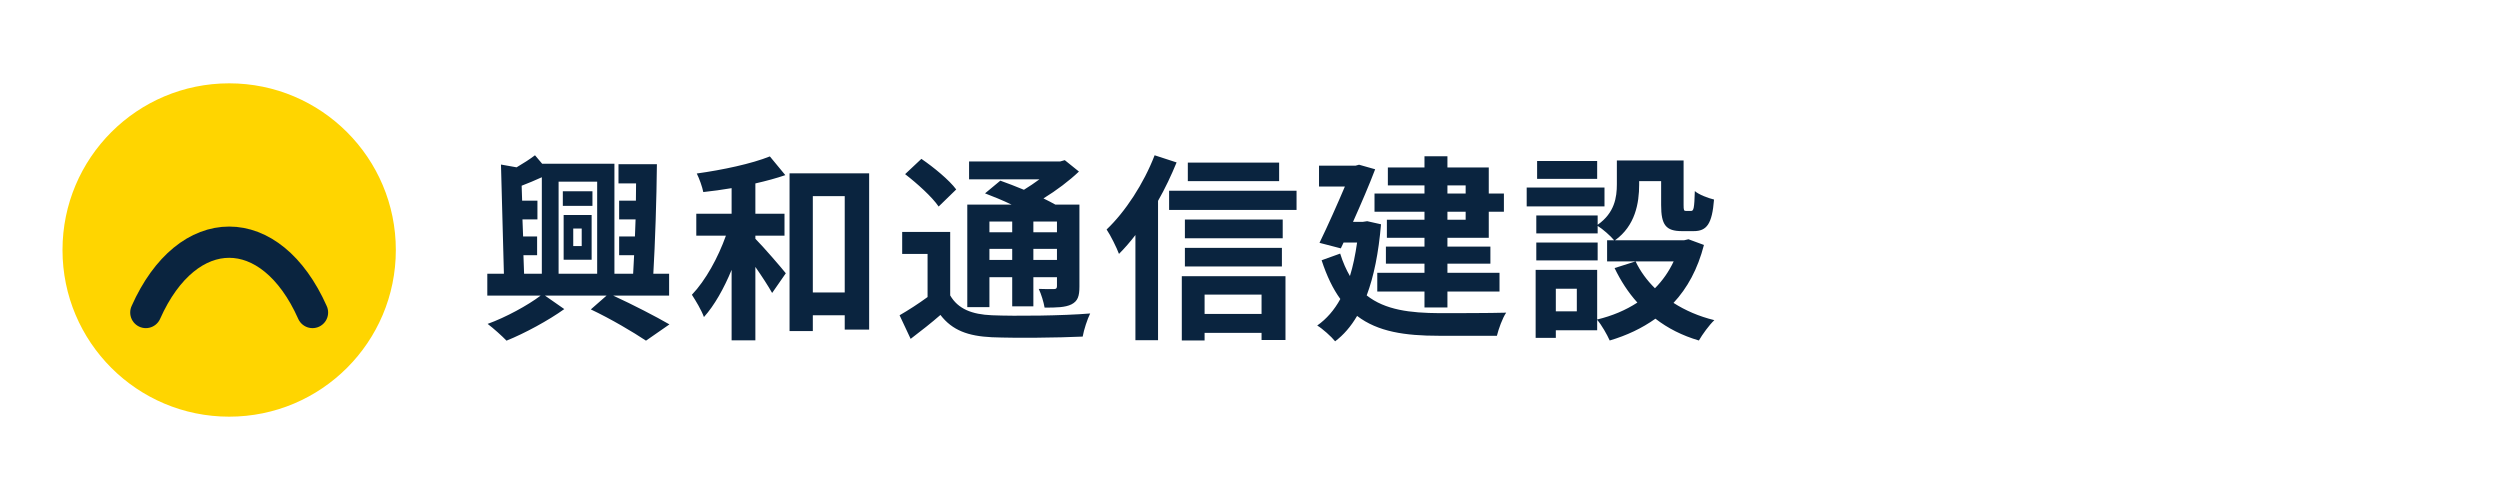
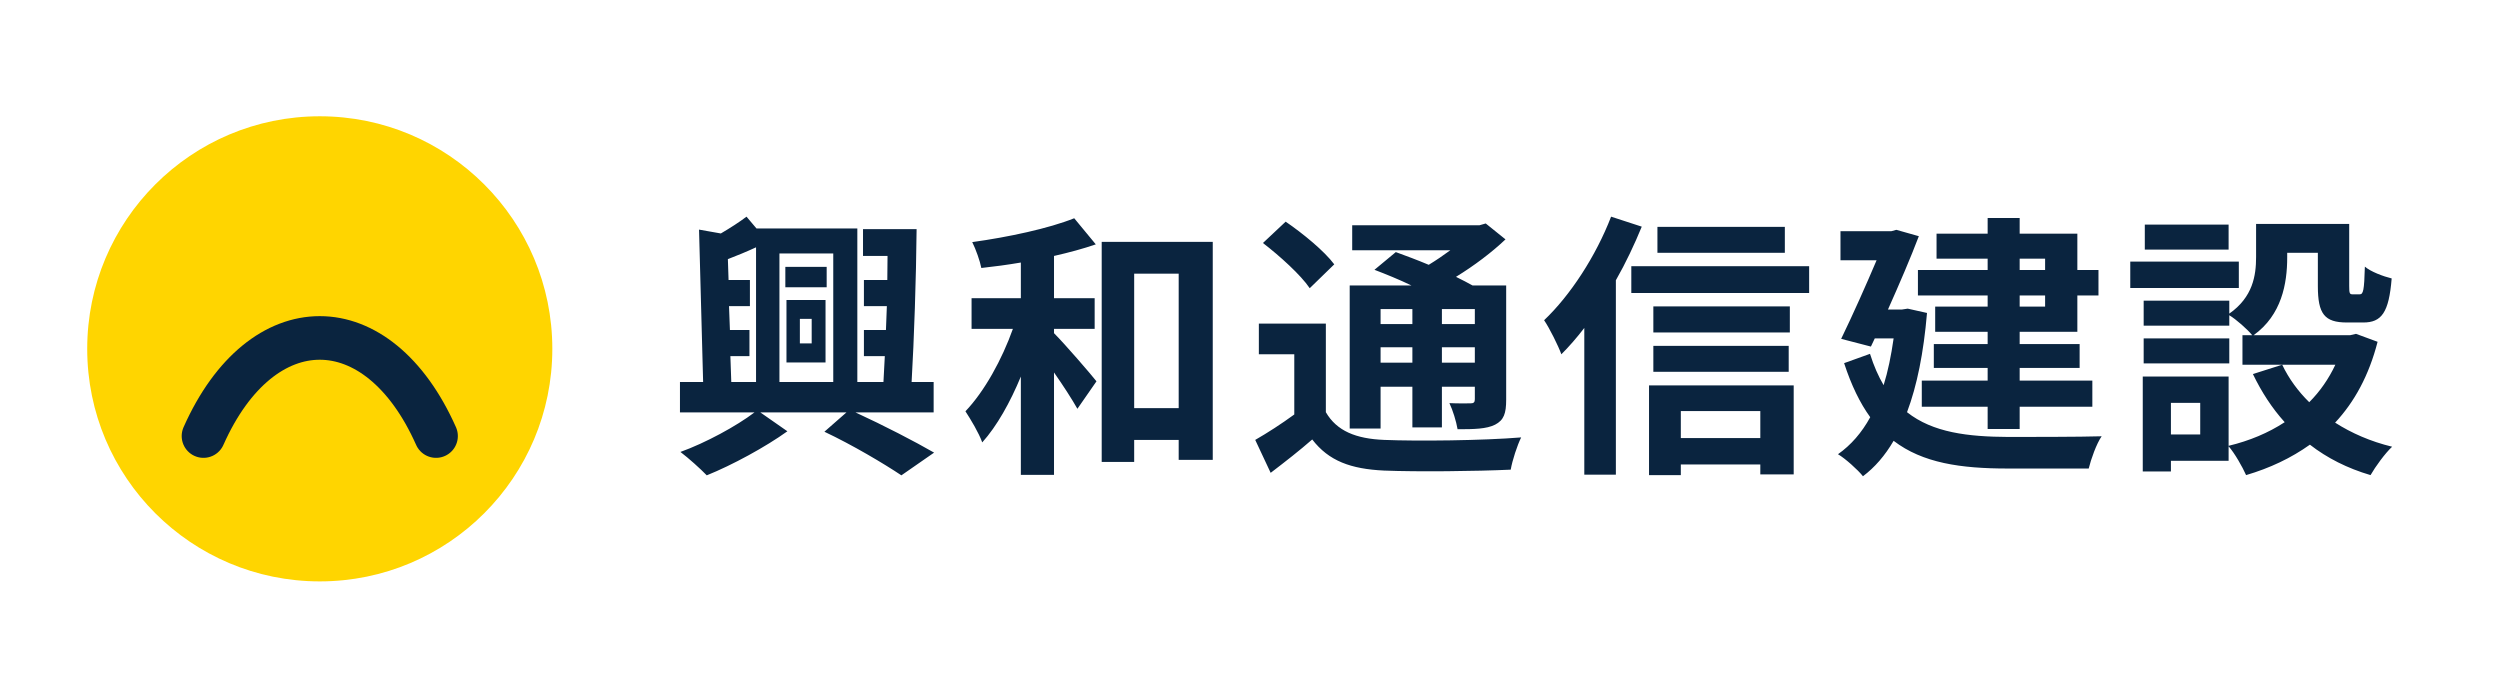
- <svg xmlns="http://www.w3.org/2000/svg" viewBox="0 0 240 48" width="240" height="48" role="img" aria-label="興和通信建設株式会社">
+ <svg xmlns="http://www.w3.org/2000/svg" viewBox="0 0 172 48" width="172" height="48" role="img" aria-label="興和通信建設株式会社">
  <circle cx="22" cy="24" r="16" fill="#ffd500" />
  <path d="M14 30c4-9 12-9 16 0" fill="none" stroke="#0A243F" stroke-width="3" stroke-linecap="round" />
  <text x="46" y="31" font-family="'Zen Kaku Gothic New','Hiragino Sans',sans-serif" font-weight="700" font-size="19" letter-spacing="1" fill="#0A243F">興和通信建設</text>
</svg>
